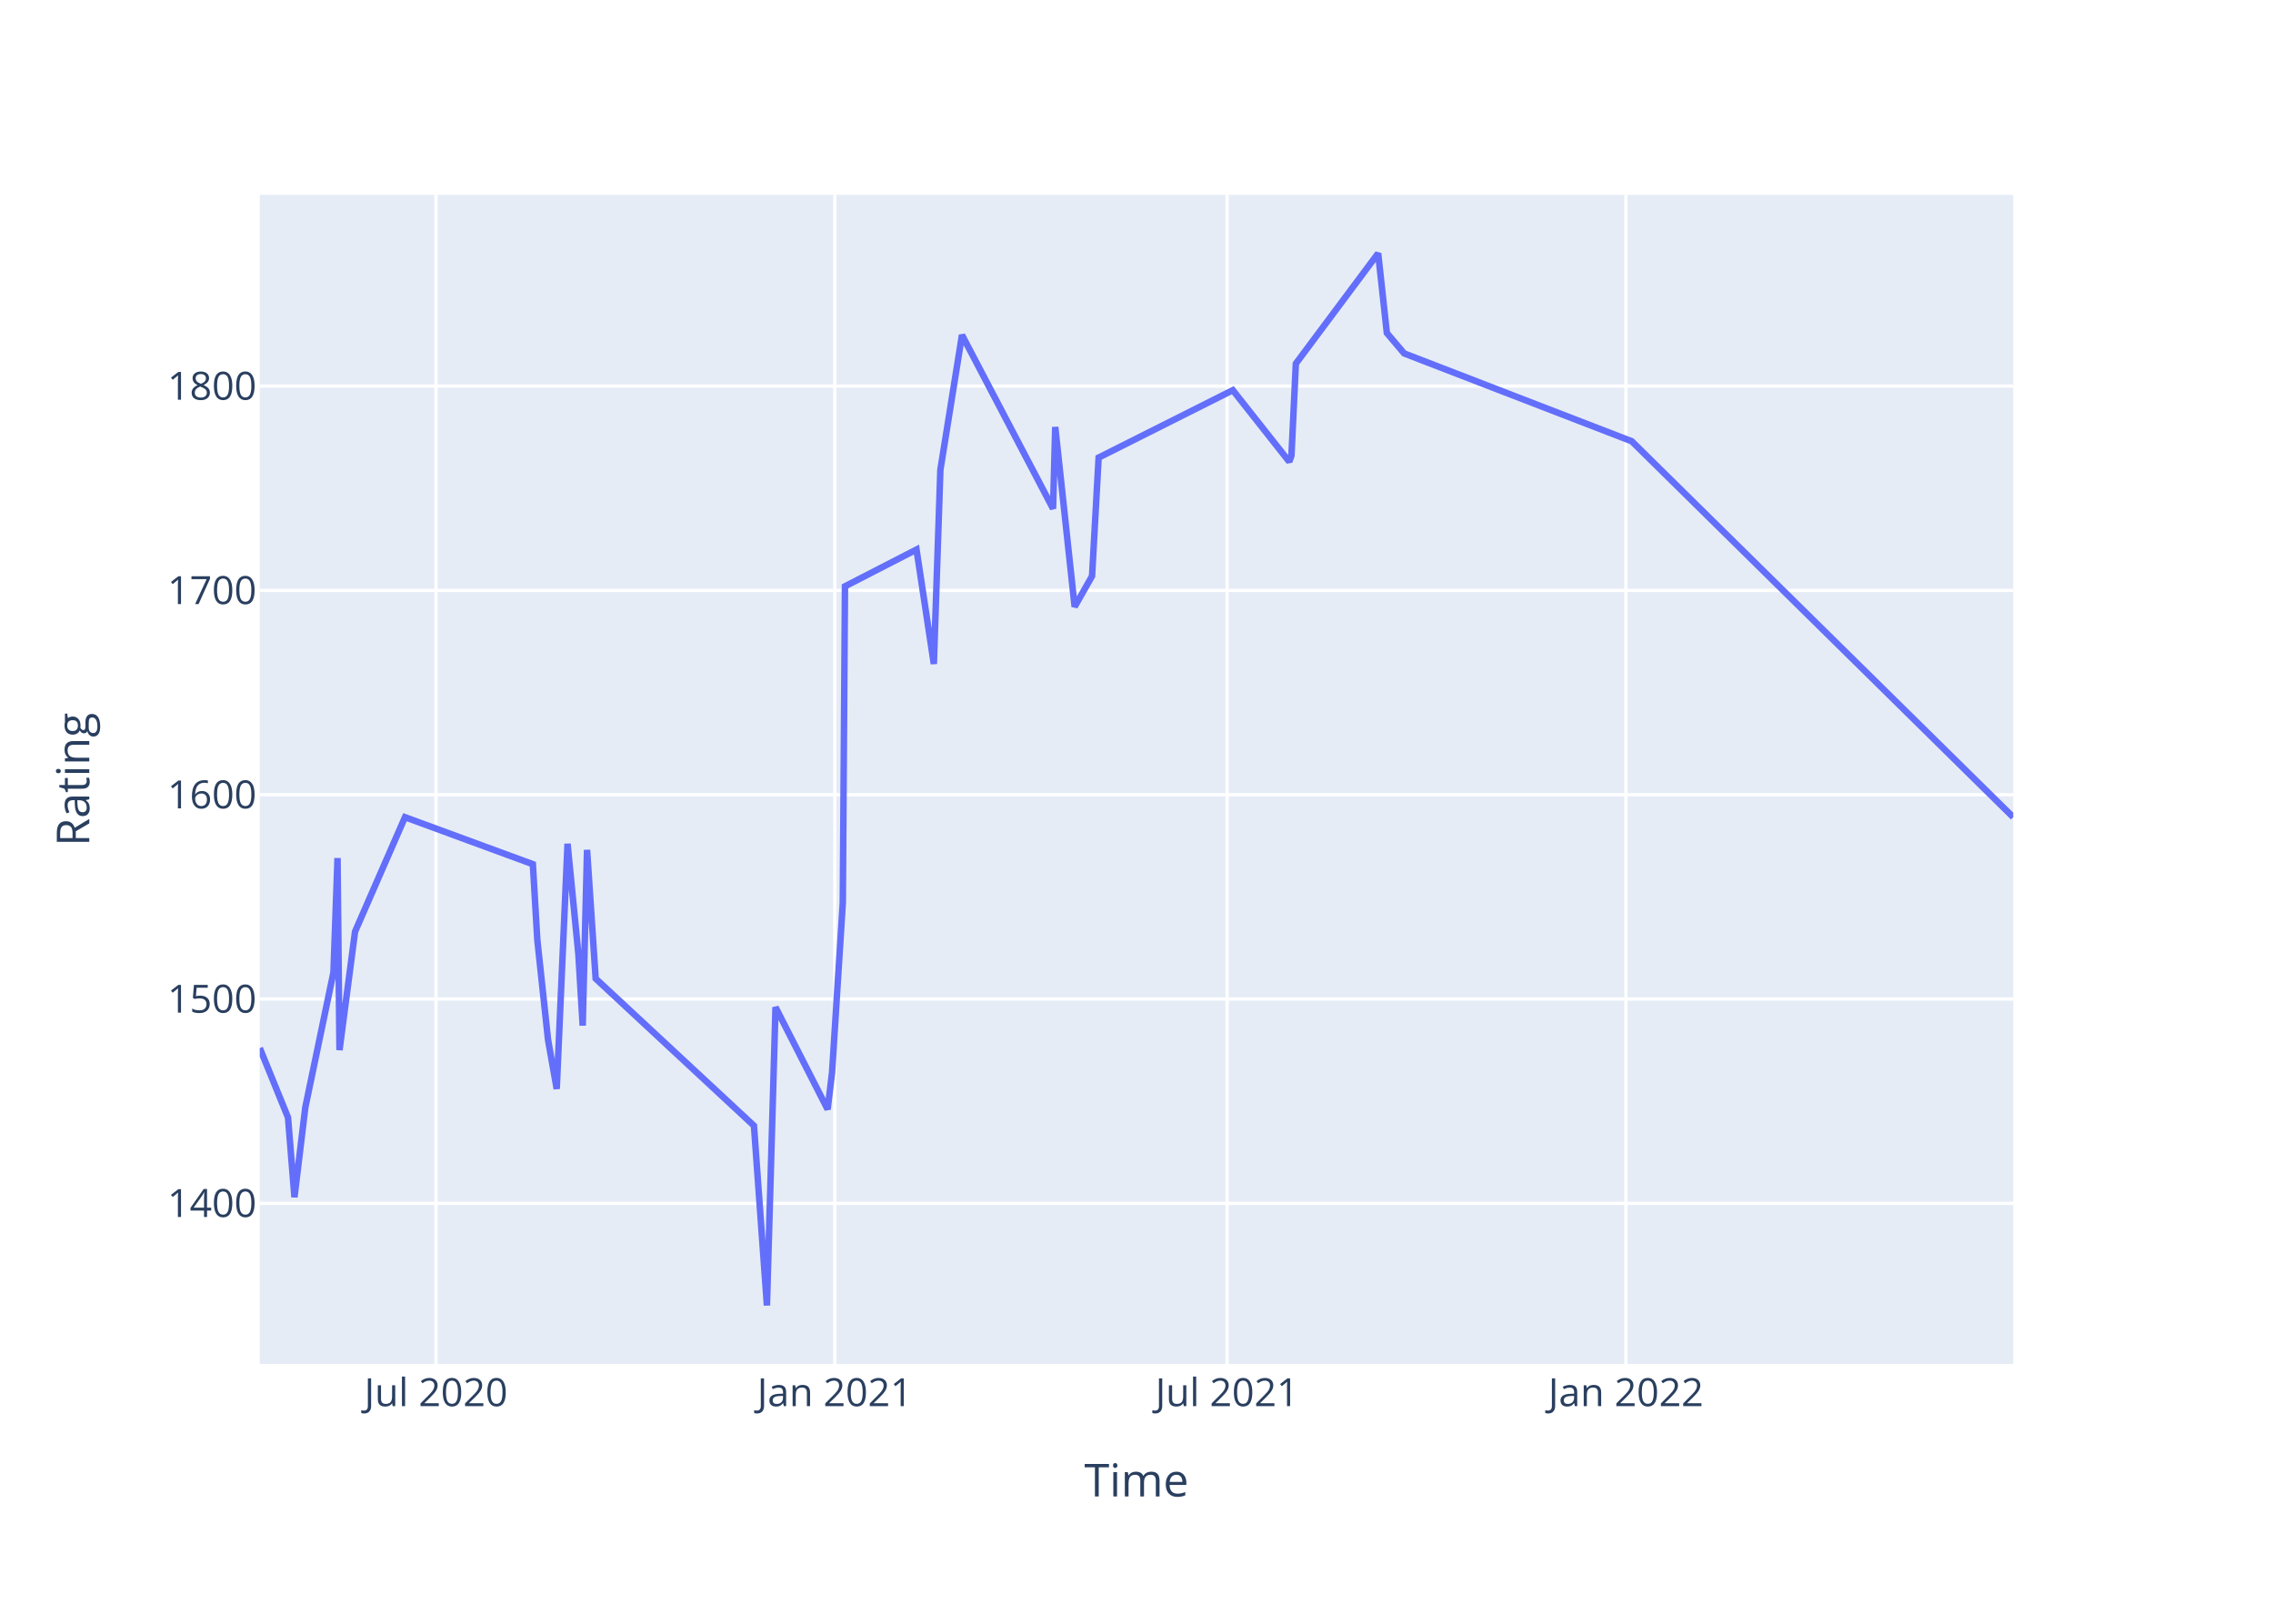
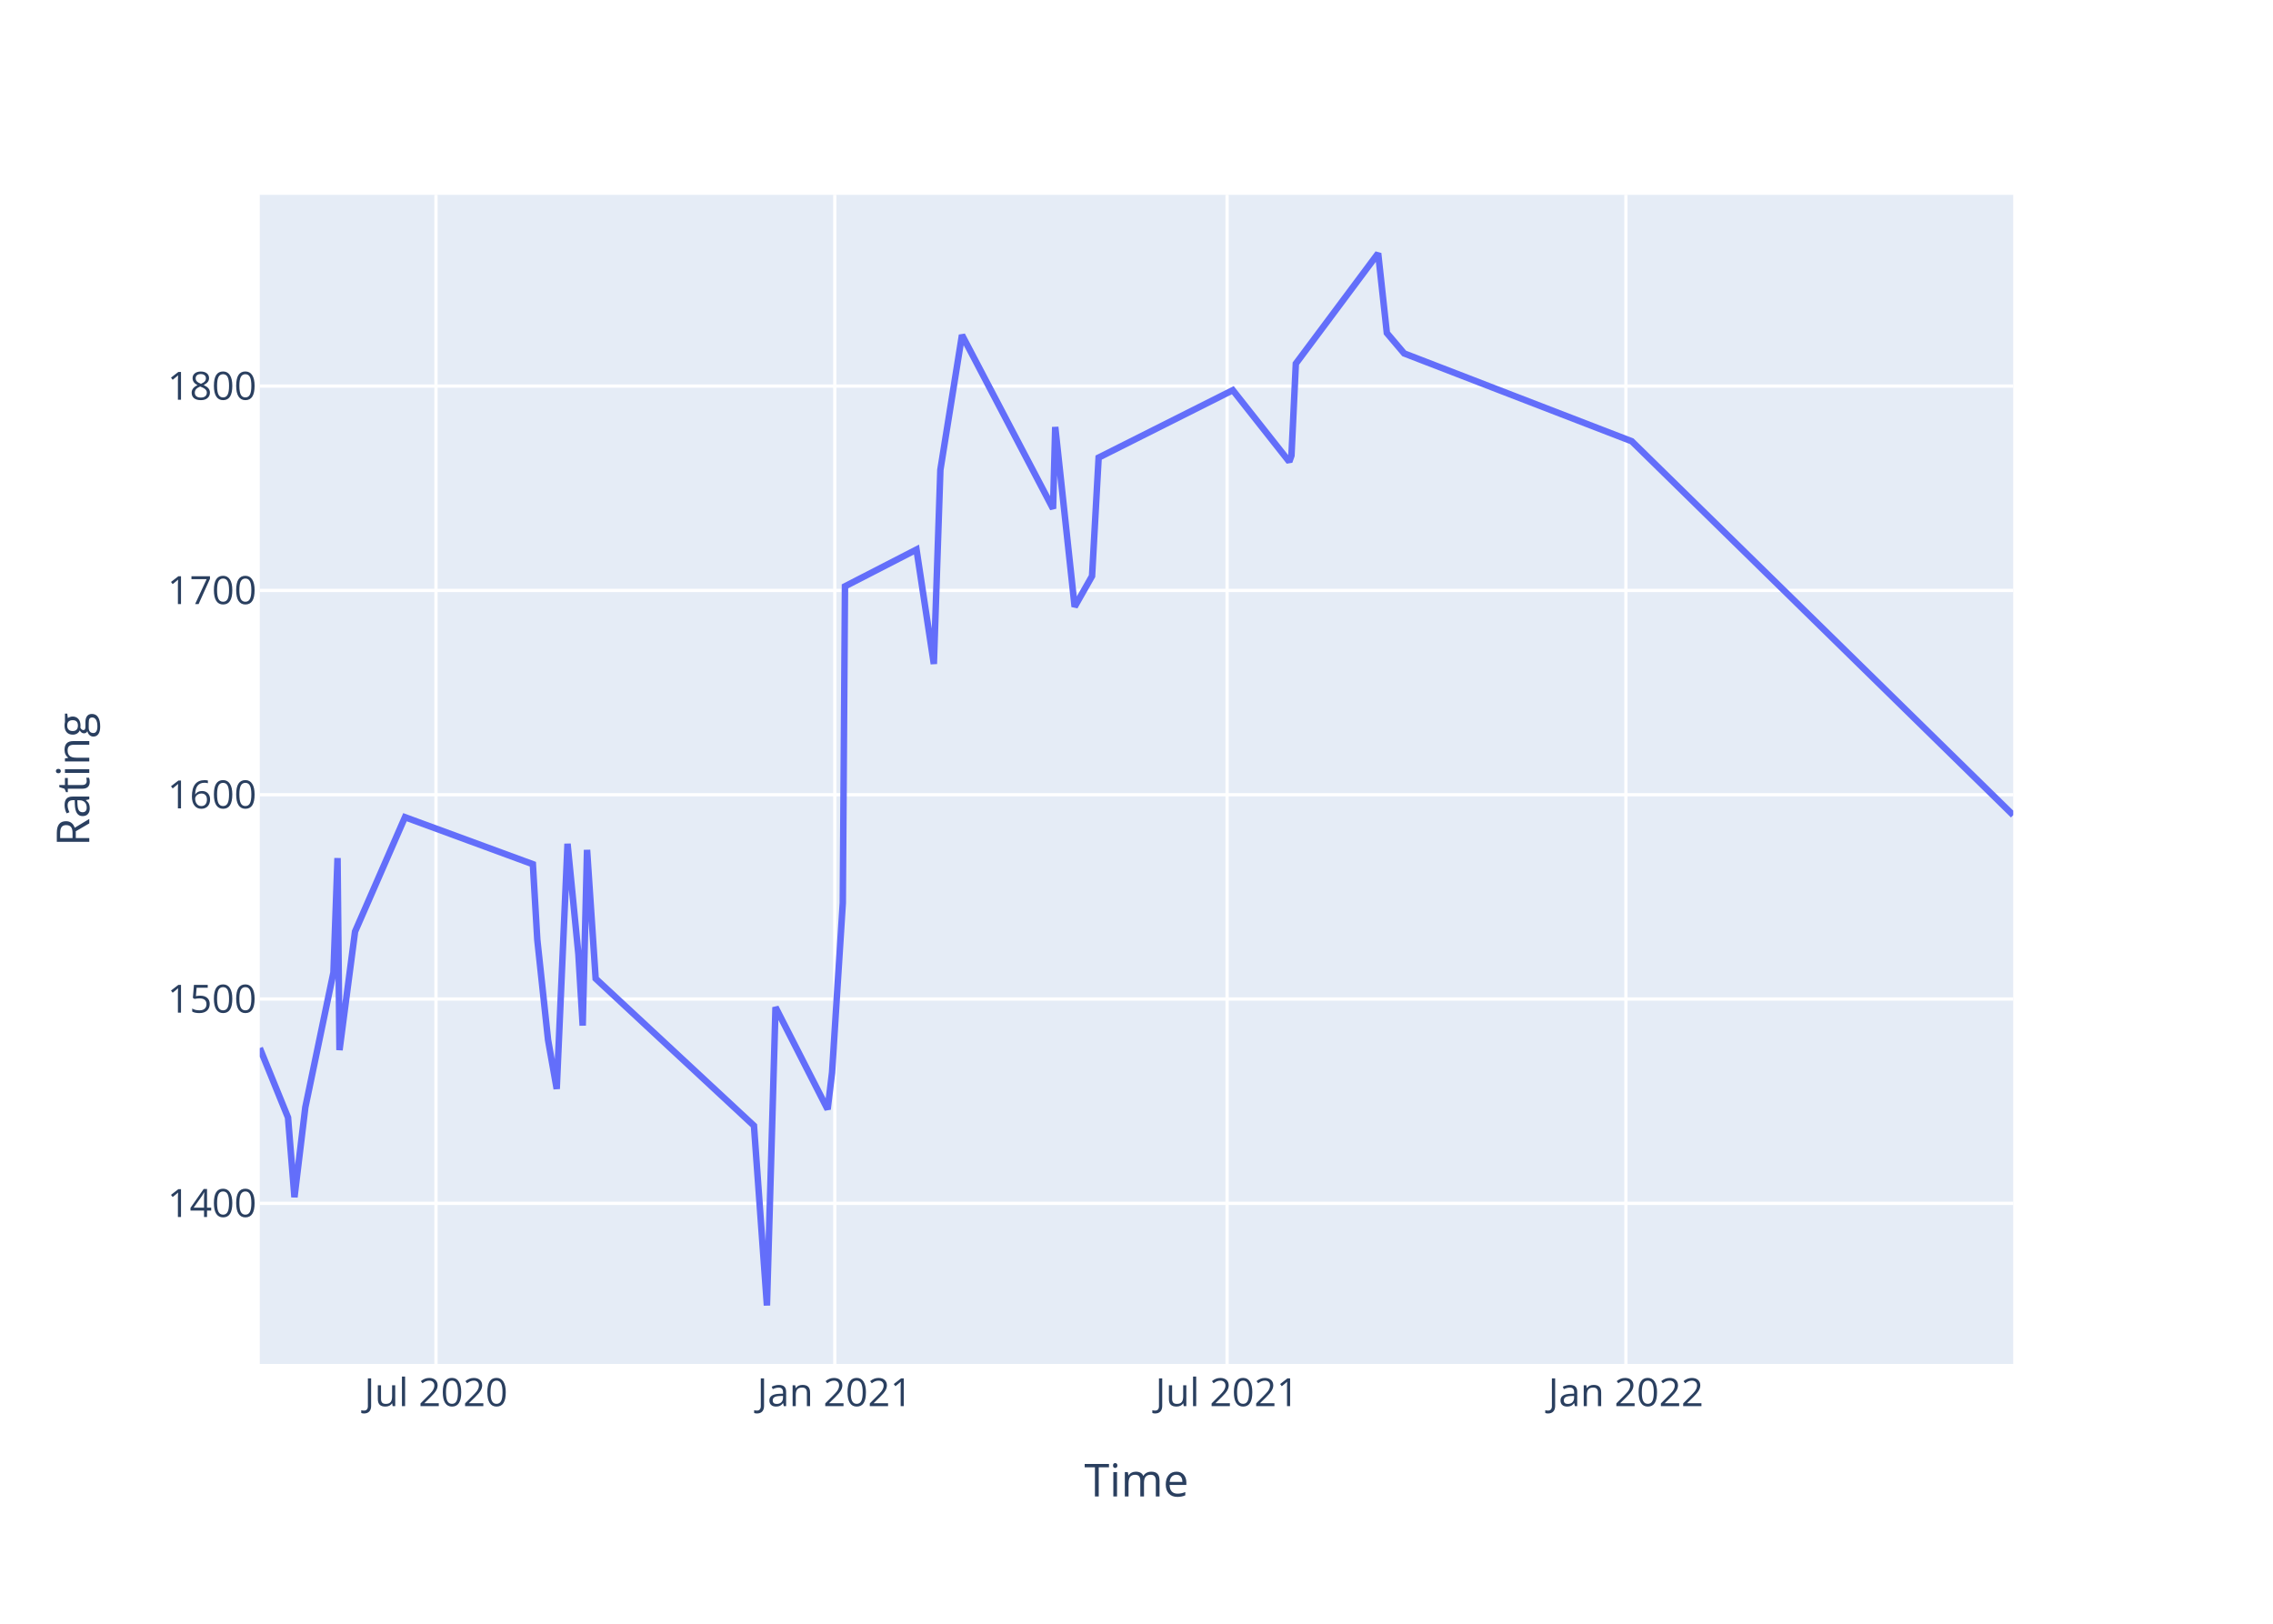
<svg xmlns="http://www.w3.org/2000/svg" class="main-svg" width="700" height="500" style="" viewBox="0 0 700 500">
  <rect x="0" y="0" width="700" height="500" style="fill: rgb(255, 255, 255); fill-opacity: 1;" />
-   <defs id="defs-4a6f5a">
+   <defs id="defs-edf0f4">
    <g class="clips">
-       <clipPath id="clip4a6f5axyplot" class="plotclip">
+       <clipPath id="clipedf0f4xyplot" class="plotclip">
        <rect width="540" height="360" />
      </clipPath>
-       <clipPath class="axesclip" id="clip4a6f5ax">
+       <clipPath class="axesclip" id="clipedf0f4x">
        <rect x="80" y="0" width="540" height="500" />
      </clipPath>
-       <clipPath class="axesclip" id="clip4a6f5ay">
+       <clipPath class="axesclip" id="clipedf0f4y">
        <rect x="0" y="60" width="700" height="360" />
      </clipPath>
-       <clipPath class="axesclip" id="clip4a6f5axy">
+       <clipPath class="axesclip" id="clipedf0f4xy">
        <rect x="80" y="60" width="540" height="360" />
      </clipPath>
    </g>
    <g class="gradients" />
    <g class="patterns" />
  </defs>
  <g class="bglayer">
    <rect class="bg" x="80" y="60" width="540" height="360" style="fill: rgb(229, 236, 246); fill-opacity: 1; stroke-width: 0;" />
  </g>
  <g class="layer-below">
    <g class="imagelayer" />
    <g class="shapelayer" />
  </g>
  <g class="cartesianlayer">
    <g class="subplot xy">
      <g class="layer-subplot">
        <g class="shapelayer" />
        <g class="imagelayer" />
      </g>
      <g class="minor-gridlayer">
        <g class="x" />
        <g class="y" />
      </g>
      <g class="gridlayer">
        <g class="x">
          <path class="xgrid crisp" transform="translate(134.27,0)" d="M0,60v360" style="stroke: rgb(255, 255, 255); stroke-opacity: 1; stroke-width: 1px;" />
          <path class="xgrid crisp" transform="translate(257.09,0)" d="M0,60v360" style="stroke: rgb(255, 255, 255); stroke-opacity: 1; stroke-width: 1px;" />
          <path class="xgrid crisp" transform="translate(377.9,0)" d="M0,60v360" style="stroke: rgb(255, 255, 255); stroke-opacity: 1; stroke-width: 1px;" />
          <path class="xgrid crisp" transform="translate(500.72,0)" d="M0,60v360" style="stroke: rgb(255, 255, 255); stroke-opacity: 1; stroke-width: 1px;" />
        </g>
        <g class="y">
          <path class="ygrid crisp" transform="translate(0,370.54)" d="M80,0h540" style="stroke: rgb(255, 255, 255); stroke-opacity: 1; stroke-width: 1px;" />
          <path class="ygrid crisp" transform="translate(0,307.63)" d="M80,0h540" style="stroke: rgb(255, 255, 255); stroke-opacity: 1; stroke-width: 1px;" />
          <path class="ygrid crisp" transform="translate(0,244.72)" d="M80,0h540" style="stroke: rgb(255, 255, 255); stroke-opacity: 1; stroke-width: 1px;" />
          <path class="ygrid crisp" transform="translate(0,181.81)" d="M80,0h540" style="stroke: rgb(255, 255, 255); stroke-opacity: 1; stroke-width: 1px;" />
          <path class="ygrid crisp" transform="translate(0,118.89)" d="M80,0h540" style="stroke: rgb(255, 255, 255); stroke-opacity: 1; stroke-width: 1px;" />
        </g>
      </g>
      <g class="zerolinelayer" />
      <path class="xlines-below" />
      <path class="ylines-below" />
      <g class="overlines-below" />
      <g class="xaxislayer-below" />
      <g class="yaxislayer-below" />
      <g class="overaxes-below" />
-       <g class="plot" transform="translate(80,60)" clip-path="url(#clip4a6f5axyplot)">
+       <g class="plot" transform="translate(80,60)" clip-path="url(#clipedf0f4xyplot)">
        <g class="scatterlayer mlayer">
-           <g class="trace scatter trace6a0c84" style="stroke-miterlimit: 2; opacity: 1;">
+           <g class="trace scatter trace9a5022" style="stroke-miterlimit: 2; opacity: 1;">
            <g class="fills" />
            <g class="errorbars" />
            <g class="lines">
-               <path class="js-line" d="M0,262.73L8.7,284.12L10.68,308.66L14.03,280.97L22.69,239.45L23.95,204.22L24.55,263.36L29.34,226.87L44.72,191.64L84.1,206.11L85.47,229.39L88.78,260.21L91.45,275.31L94.78,199.82L98.12,233.79L99.45,255.81L100.79,201.7L103.44,241.34L152.19,286.64L156.19,342L158.83,250.15L174.88,281.6L176.24,270.28L179.55,218.06L180.22,120.55L202.25,109.22L207.59,144.45L209.6,84.69L216.26,43.17L244.3,96.64L244.97,71.48L250.95,126.84L256.31,117.4L258.34,80.91L299.66,60.15L317.05,82.17L317.72,80.28L319.07,51.97L344.42,18L347.1,42.54L352.43,48.83L422.52,75.88L540,191.64" style="vector-effect: non-scaling-stroke; fill: none; stroke: rgb(99, 110, 250); stroke-opacity: 1; stroke-width: 2px; opacity: 1;" />
+               <path class="js-line" d="M0,262.73L8.7,284.12L10.68,308.66L14.03,280.97L22.69,239.45L23.95,204.22L24.55,263.36L29.34,226.87L44.72,191.64L84.1,206.11L85.47,229.39L88.78,260.21L91.45,275.31L94.78,199.82L98.12,233.79L99.45,255.81L100.79,201.7L103.44,241.34L152.19,286.64L156.19,342L158.83,250.15L174.88,281.6L176.24,270.28L179.55,218.06L180.22,120.55L202.25,109.22L207.59,144.45L209.6,84.69L216.26,43.17L244.3,96.64L244.97,71.48L250.95,126.84L256.31,117.4L258.34,80.91L299.66,60.15L317.05,82.17L317.72,80.28L319.07,51.97L344.42,18L347.1,42.54L352.43,48.83L422.52,75.88L540,191.01" style="vector-effect: non-scaling-stroke; fill: none; stroke: rgb(99, 110, 250); stroke-opacity: 1; stroke-width: 2px; opacity: 1;" />
            </g>
            <g class="points" />
            <g class="text" />
          </g>
        </g>
      </g>
      <g class="overplot" />
      <path class="xlines-above crisp" d="M0,0" style="fill: none;" />
      <path class="ylines-above crisp" d="M0,0" style="fill: none;" />
      <g class="overlines-above" />
      <g class="xaxislayer-above">
        <g class="xtick">
          <text text-anchor="middle" x="0" y="433" transform="translate(134.27,0)" style="font-family: 'Open Sans', verdana, arial, sans-serif; font-size: 12px; fill: rgb(42, 63, 95); fill-opacity: 1; white-space: pre; opacity: 1;">Jul 2020</text>
        </g>
        <g class="xtick">
          <text text-anchor="middle" x="0" y="433" style="font-family: 'Open Sans', verdana, arial, sans-serif; font-size: 12px; fill: rgb(42, 63, 95); fill-opacity: 1; white-space: pre; opacity: 1;" transform="translate(257.09,0)">Jan 2021</text>
        </g>
        <g class="xtick">
          <text text-anchor="middle" x="0" y="433" style="font-family: 'Open Sans', verdana, arial, sans-serif; font-size: 12px; fill: rgb(42, 63, 95); fill-opacity: 1; white-space: pre; opacity: 1;" transform="translate(377.9,0)">Jul 2021</text>
        </g>
        <g class="xtick">
          <text text-anchor="middle" x="0" y="433" style="font-family: 'Open Sans', verdana, arial, sans-serif; font-size: 12px; fill: rgb(42, 63, 95); fill-opacity: 1; white-space: pre; opacity: 1;" transform="translate(500.72,0)">Jan 2022</text>
        </g>
      </g>
      <g class="yaxislayer-above">
        <g class="ytick">
          <text text-anchor="end" x="79" y="4.2" transform="translate(0,370.54)" style="font-family: 'Open Sans', verdana, arial, sans-serif; font-size: 12px; fill: rgb(42, 63, 95); fill-opacity: 1; white-space: pre; opacity: 1;">1400</text>
        </g>
        <g class="ytick">
          <text text-anchor="end" x="79" y="4.2" style="font-family: 'Open Sans', verdana, arial, sans-serif; font-size: 12px; fill: rgb(42, 63, 95); fill-opacity: 1; white-space: pre; opacity: 1;" transform="translate(0,307.63)">1500</text>
        </g>
        <g class="ytick">
          <text text-anchor="end" x="79" y="4.2" style="font-family: 'Open Sans', verdana, arial, sans-serif; font-size: 12px; fill: rgb(42, 63, 95); fill-opacity: 1; white-space: pre; opacity: 1;" transform="translate(0,244.72)">1600</text>
        </g>
        <g class="ytick">
          <text text-anchor="end" x="79" y="4.2" style="font-family: 'Open Sans', verdana, arial, sans-serif; font-size: 12px; fill: rgb(42, 63, 95); fill-opacity: 1; white-space: pre; opacity: 1;" transform="translate(0,181.81)">1700</text>
        </g>
        <g class="ytick">
          <text text-anchor="end" x="79" y="4.2" style="font-family: 'Open Sans', verdana, arial, sans-serif; font-size: 12px; fill: rgb(42, 63, 95); fill-opacity: 1; white-space: pre; opacity: 1;" transform="translate(0,118.89)">1800</text>
        </g>
      </g>
      <g class="overaxes-above" />
    </g>
  </g>
  <g class="polarlayer" />
  <g class="smithlayer" />
  <g class="ternarylayer" />
  <g class="geolayer" />
  <g class="funnelarealayer" />
  <g class="pielayer" />
  <g class="iciclelayer" />
  <g class="treemaplayer" />
  <g class="sunburstlayer" />
  <g class="glimages" />
-   <defs id="topdefs-4a6f5a">
+   <defs id="topdefs-edf0f4">
    <g class="clips" />
  </defs>
  <g class="layer-above">
    <g class="imagelayer" />
    <g class="shapelayer" />
  </g>
  <g class="infolayer">
    <g class="g-gtitle" />
    <g class="g-xtitle">
      <text class="xtitle" x="350" y="460.8" text-anchor="middle" style="font-family: 'Open Sans', verdana, arial, sans-serif; font-size: 14px; fill: rgb(42, 63, 95); opacity: 1; font-weight: normal; white-space: pre;">Time</text>
    </g>
    <g class="g-ytitle">
      <text class="ytitle" transform="rotate(-90,27.49688,240)" x="27.497" y="240" text-anchor="middle" style="font-family: 'Open Sans', verdana, arial, sans-serif; font-size: 14px; fill: rgb(42, 63, 95); opacity: 1; font-weight: normal; white-space: pre;">Rating</text>
    </g>
  </g>
</svg>
